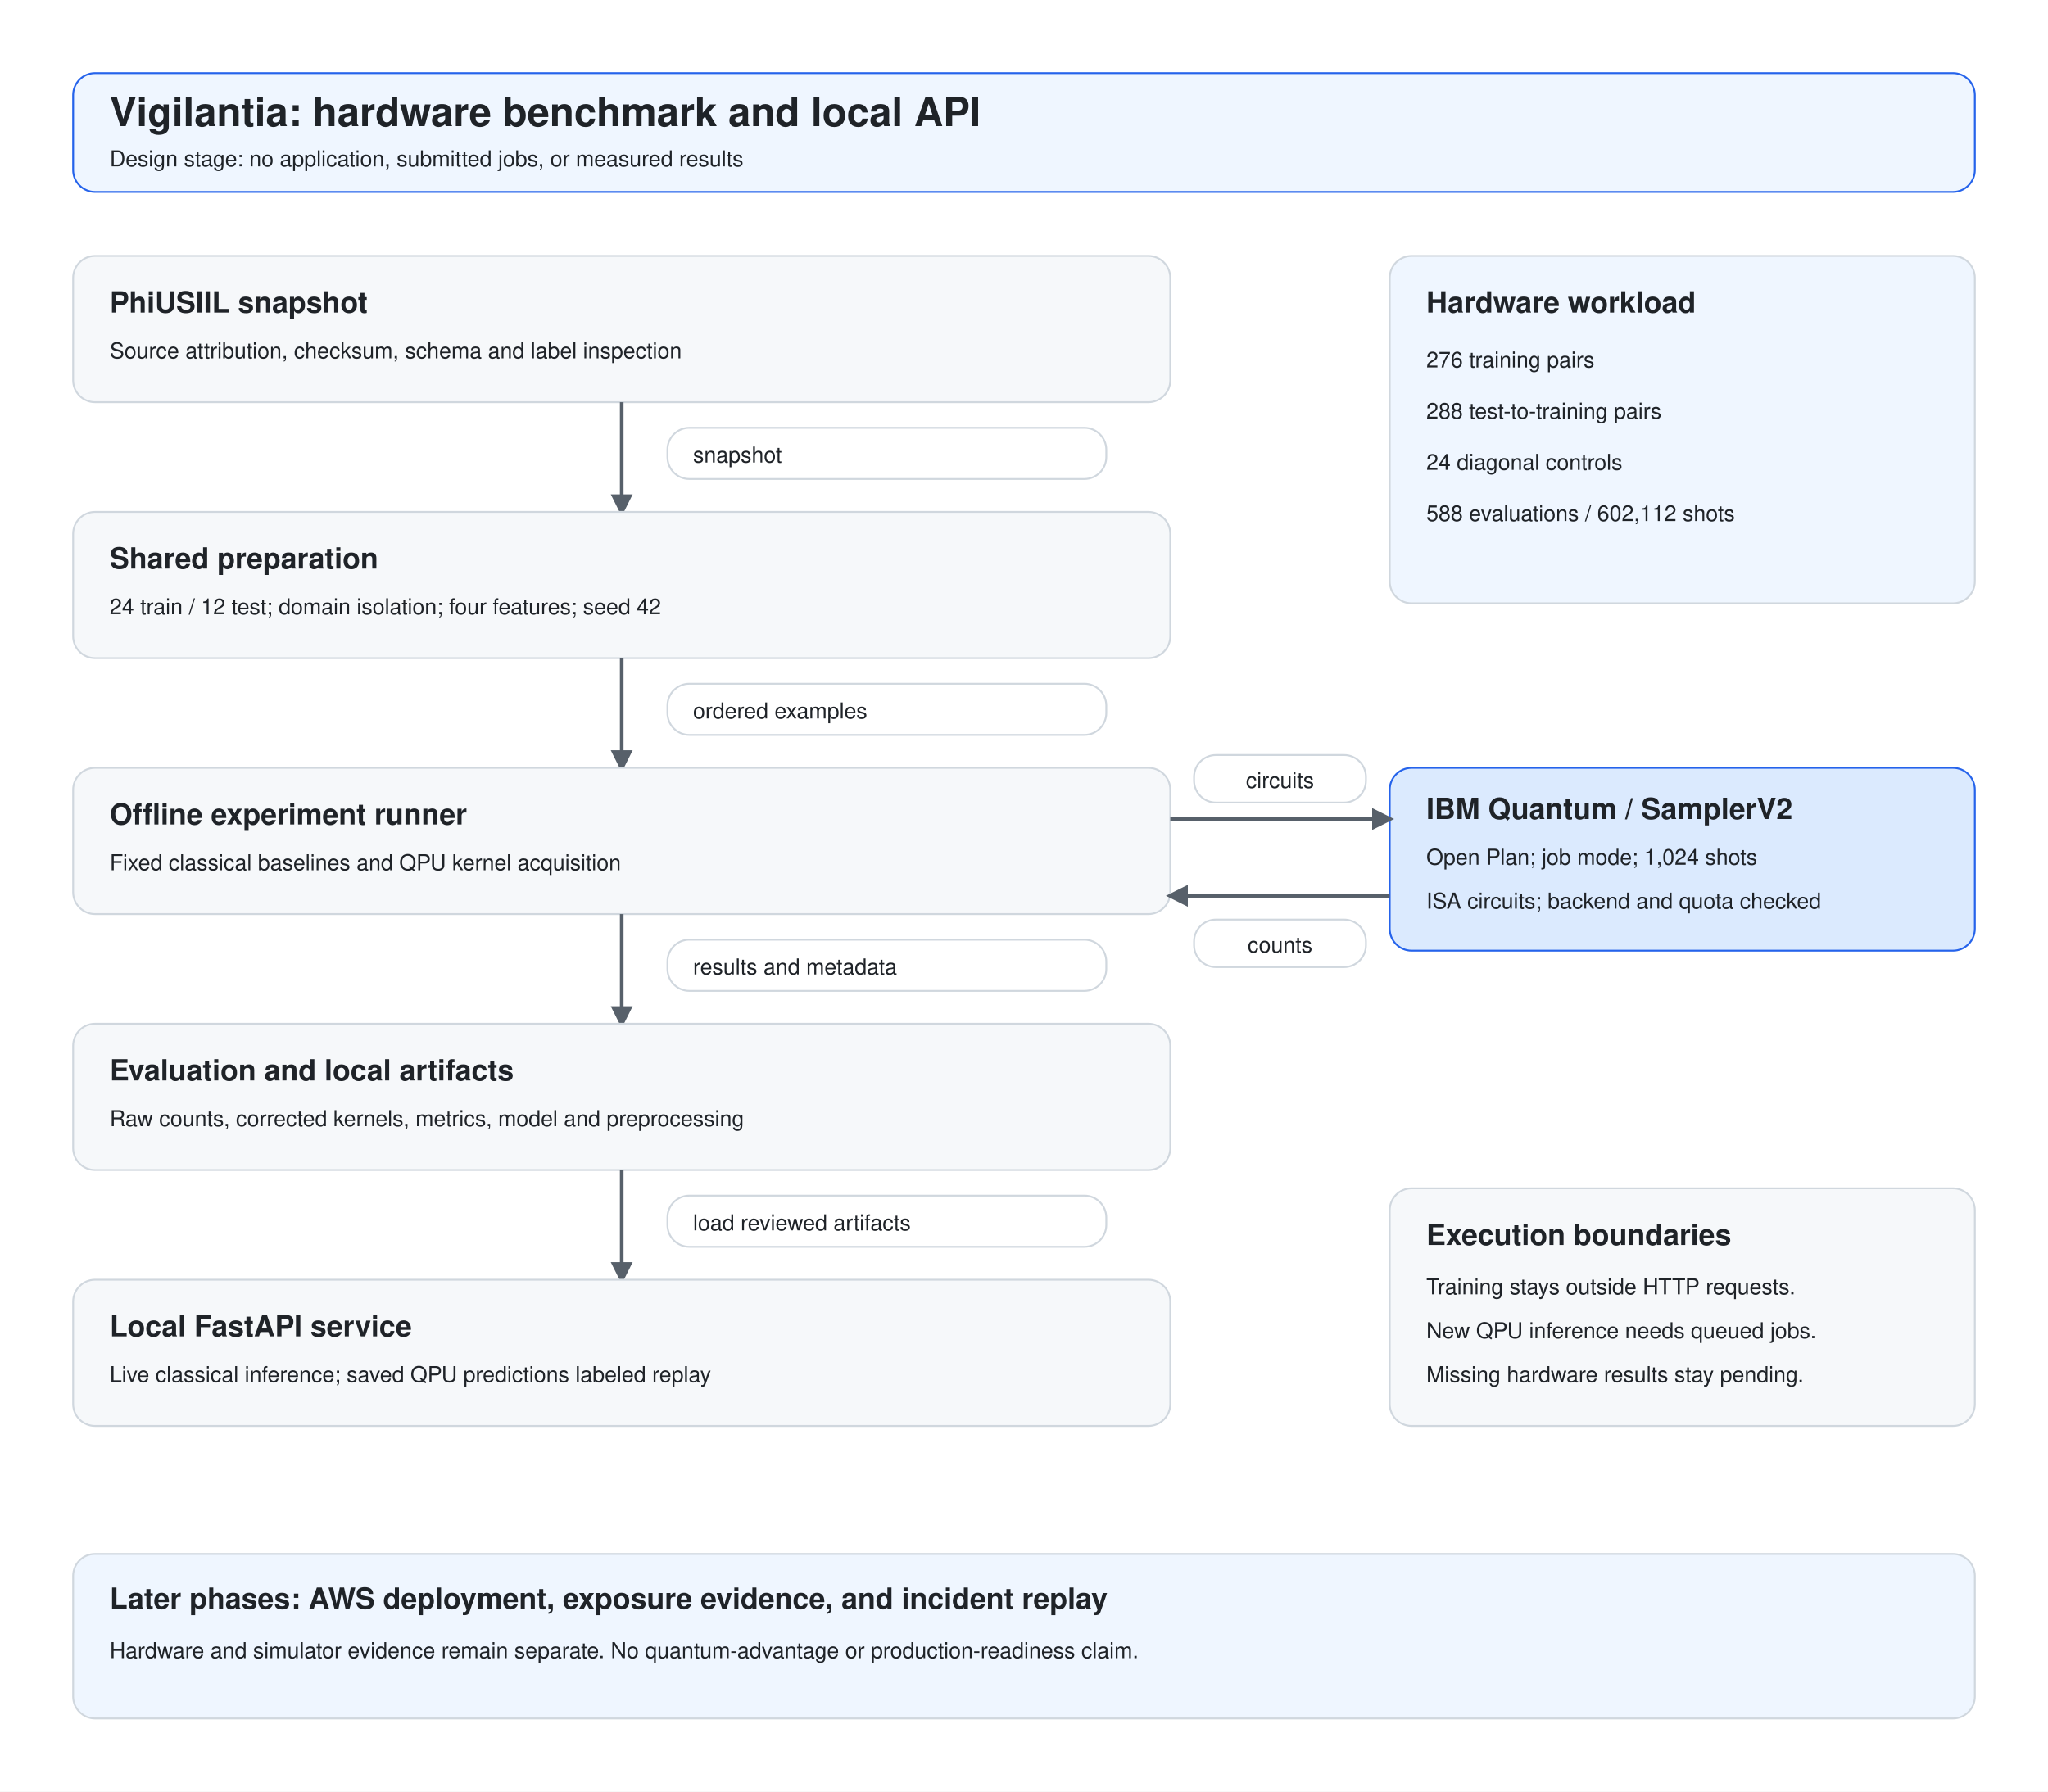
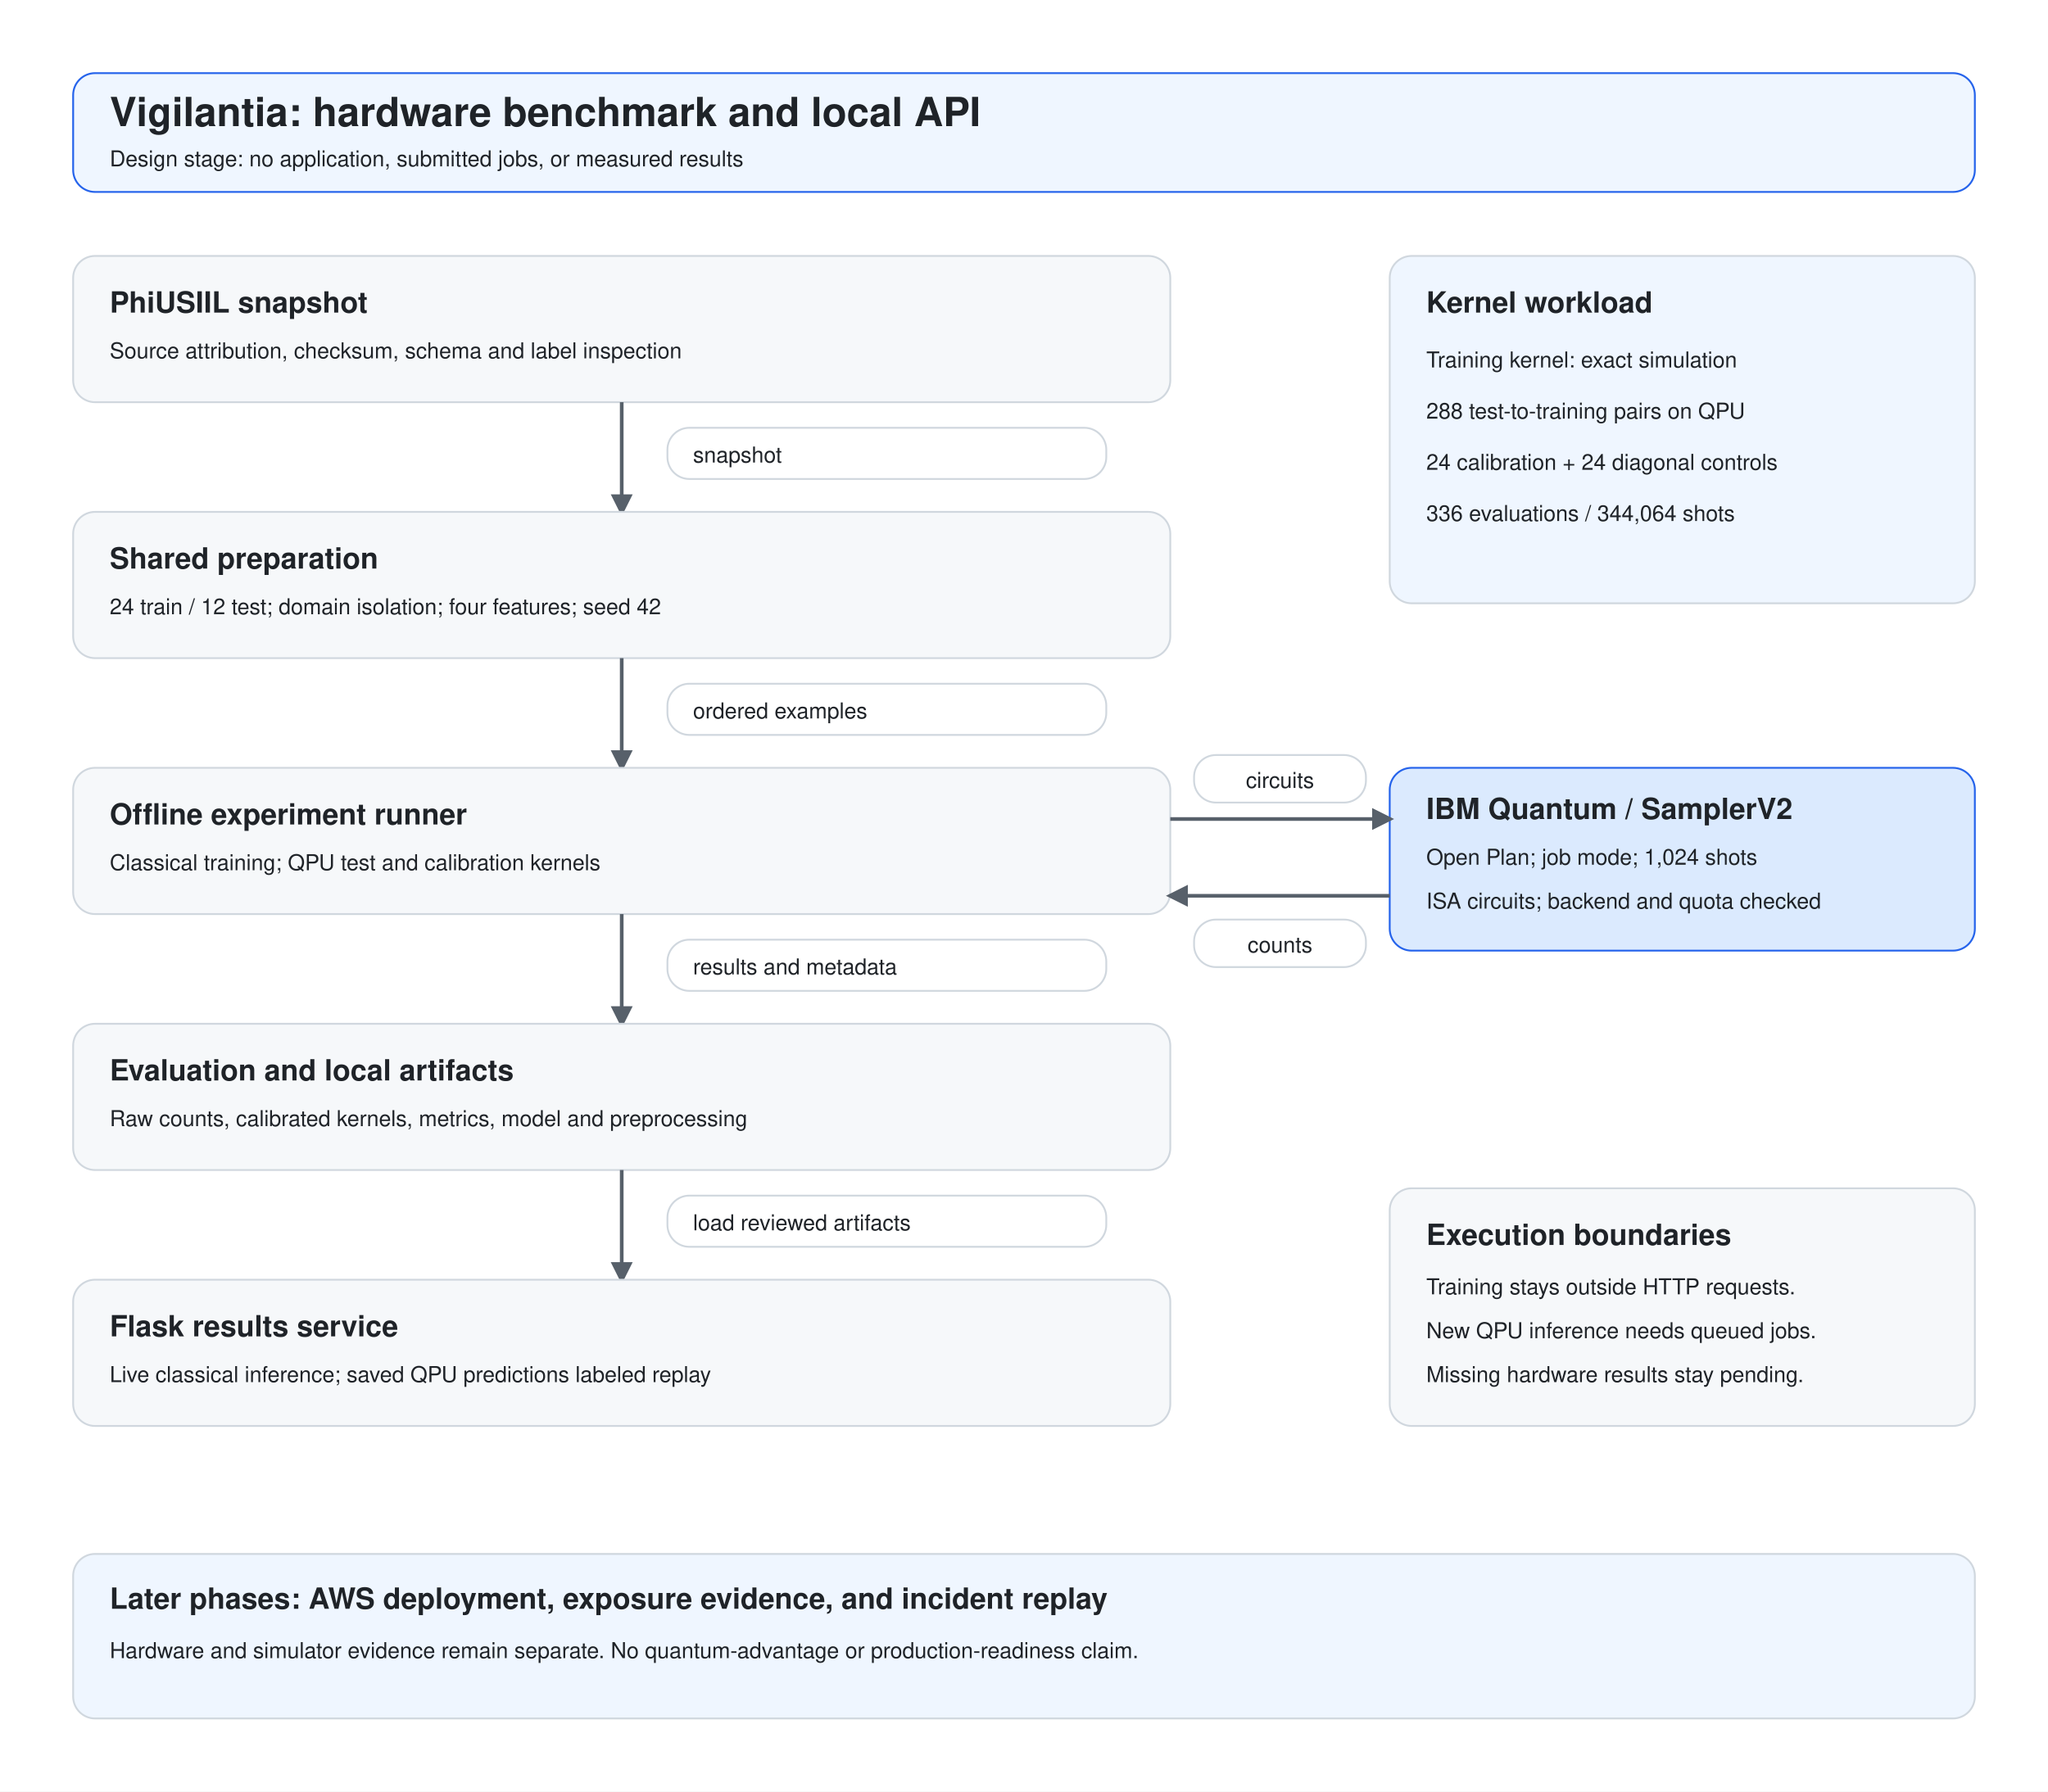
<svg xmlns="http://www.w3.org/2000/svg" viewBox="0 0 1120 980" role="img" aria-labelledby="title desc">
  <defs>
    <marker id="arrow" viewBox="0 0 10 10" refX="8" refY="5" markerWidth="6" markerHeight="6" orient="auto">
      <path d="M 0 0 L 10 5 L 0 10 z" fill="#57606a" />
    </marker>
  </defs>
  <rect width="1120" height="980" fill="#ffffff" />
  <g font-family="Segoe UI, Helvetica, Arial, sans-serif" fill="#1f2328">
    <rect x="40" y="40" width="1040" height="65" rx="12" fill="#eff6ff" stroke="#2563eb" />
    <text x="60" y="69" font-size="22" font-weight="bold" text-anchor="start">Vigilantia: hardware benchmark and local API</text>
    <text x="60" y="91" font-size="12" font-weight="normal" text-anchor="start">Design stage: no application, submitted jobs, or measured results</text>
    <rect x="40" y="140" width="600" height="80" rx="12" fill="#f6f8fa" stroke="#d0d7de" />
    <text x="60" y="171" font-size="16" font-weight="bold" text-anchor="start">PhiUSIIL snapshot</text>
    <text x="60" y="196" font-size="12" font-weight="normal" text-anchor="start">Source attribution, checksum, schema and label inspection</text>
    <line x1="340" y1="220" x2="340" y2="280" stroke="#57606a" stroke-width="2" marker-end="url(#arrow)" />
    <rect x="365" y="234" width="240" height="28" rx="12" fill="#ffffff" stroke="#d0d7de" />
    <text x="379" y="253" font-size="12" font-weight="normal" text-anchor="start">snapshot</text>
    <rect x="40" y="280" width="600" height="80" rx="12" fill="#f6f8fa" stroke="#d0d7de" />
    <text x="60" y="311" font-size="16" font-weight="bold" text-anchor="start">Shared preparation</text>
    <text x="60" y="336" font-size="12" font-weight="normal" text-anchor="start">24 train / 12 test; domain isolation; four features; seed 42</text>
    <line x1="340" y1="360" x2="340" y2="420" stroke="#57606a" stroke-width="2" marker-end="url(#arrow)" />
    <rect x="365" y="374" width="240" height="28" rx="12" fill="#ffffff" stroke="#d0d7de" />
    <text x="379" y="393" font-size="12" font-weight="normal" text-anchor="start">ordered examples</text>
    <rect x="40" y="420" width="600" height="80" rx="12" fill="#f6f8fa" stroke="#d0d7de" />
    <text x="60" y="451" font-size="16" font-weight="bold" text-anchor="start">Offline experiment runner</text>
-     <text x="60" y="476" font-size="12" font-weight="normal" text-anchor="start">Fixed classical baselines and QPU kernel acquisition</text>
+     <text x="60" y="476" font-size="12" font-weight="normal" text-anchor="start">Classical training; QPU test and calibration kernels</text>
    <line x1="340" y1="500" x2="340" y2="560" stroke="#57606a" stroke-width="2" marker-end="url(#arrow)" />
    <rect x="365" y="514" width="240" height="28" rx="12" fill="#ffffff" stroke="#d0d7de" />
    <text x="379" y="533" font-size="12" font-weight="normal" text-anchor="start">results and metadata</text>
    <rect x="40" y="560" width="600" height="80" rx="12" fill="#f6f8fa" stroke="#d0d7de" />
    <text x="60" y="591" font-size="16" font-weight="bold" text-anchor="start">Evaluation and local artifacts</text>
-     <text x="60" y="616" font-size="12" font-weight="normal" text-anchor="start">Raw counts, corrected kernels, metrics, model and preprocessing</text>
+     <text x="60" y="616" font-size="12" font-weight="normal" text-anchor="start">Raw counts, calibrated kernels, metrics, model and preprocessing</text>
    <line x1="340" y1="640" x2="340" y2="700" stroke="#57606a" stroke-width="2" marker-end="url(#arrow)" />
    <rect x="365" y="654" width="240" height="28" rx="12" fill="#ffffff" stroke="#d0d7de" />
    <text x="379" y="673" font-size="12" font-weight="normal" text-anchor="start">load reviewed artifacts</text>
    <rect x="40" y="700" width="600" height="80" rx="12" fill="#f6f8fa" stroke="#d0d7de" />
-     <text x="60" y="731" font-size="16" font-weight="bold" text-anchor="start">Local FastAPI service</text>
+     <text x="60" y="731" font-size="16" font-weight="bold" text-anchor="start">Flask results service</text>
    <text x="60" y="756" font-size="12" font-weight="normal" text-anchor="start">Live classical inference; saved QPU predictions labeled replay</text>
    <rect x="760" y="420" width="320" height="100" rx="12" fill="#dbeafe" stroke="#2563eb" />
    <text x="780" y="448" font-size="16" font-weight="bold" text-anchor="start">IBM Quantum / SamplerV2</text>
    <text x="780" y="473" font-size="12" font-weight="normal" text-anchor="start">Open Plan; job mode; 1,024 shots</text>
    <text x="780" y="497" font-size="12" font-weight="normal" text-anchor="start">ISA circuits; backend and quota checked</text>
    <line x1="640" y1="448" x2="760" y2="448" stroke="#57606a" stroke-width="2" marker-end="url(#arrow)" />
    <rect x="653" y="413" width="94" height="26" rx="12" fill="#ffffff" stroke="#d0d7de" />
    <text x="700" y="431" font-size="12" font-weight="normal" text-anchor="middle">circuits</text>
    <line x1="760" y1="490" x2="640" y2="490" stroke="#57606a" stroke-width="2" marker-end="url(#arrow)" />
    <rect x="653" y="503" width="94" height="26" rx="12" fill="#ffffff" stroke="#d0d7de" />
    <text x="700" y="521" font-size="12" font-weight="normal" text-anchor="middle">counts</text>
    <rect x="760" y="140" width="320" height="190" rx="12" fill="#eff6ff" stroke="#d0d7de" />
-     <text x="780" y="171" font-size="16" font-weight="bold" text-anchor="start">Hardware workload</text>
-     <text x="780" y="201" font-size="12" font-weight="normal" text-anchor="start">276 training pairs</text>
-     <text x="780" y="229" font-size="12" font-weight="normal" text-anchor="start">288 test-to-training pairs</text>
-     <text x="780" y="257" font-size="12" font-weight="normal" text-anchor="start">24 diagonal controls</text>
-     <text x="780" y="285" font-size="12" font-weight="normal" text-anchor="start">588 evaluations / 602,112 shots</text>
+     <text x="780" y="171" font-size="16" font-weight="bold" text-anchor="start">Kernel workload</text>
+     <text x="780" y="201" font-size="12" font-weight="normal" text-anchor="start">Training kernel: exact simulation</text>
+     <text x="780" y="229" font-size="12" font-weight="normal" text-anchor="start">288 test-to-training pairs on QPU</text>
+     <text x="780" y="257" font-size="12" font-weight="normal" text-anchor="start">24 calibration + 24 diagonal controls</text>
+     <text x="780" y="285" font-size="12" font-weight="normal" text-anchor="start">336 evaluations / 344,064 shots</text>
    <rect x="760" y="650" width="320" height="130" rx="12" fill="#f6f8fa" stroke="#d0d7de" />
    <text x="780" y="681" font-size="16" font-weight="bold" text-anchor="start">Execution boundaries</text>
    <text x="780" y="708" font-size="12" font-weight="normal" text-anchor="start">Training stays outside HTTP requests.</text>
    <text x="780" y="732" font-size="12" font-weight="normal" text-anchor="start">New QPU inference needs queued jobs.</text>
    <text x="780" y="756" font-size="12" font-weight="normal" text-anchor="start">Missing hardware results stay pending.</text>
    <rect x="40" y="850" width="1040" height="90" rx="12" fill="#eff6ff" stroke="#d0d7de" />
    <text x="60" y="880" font-size="16" font-weight="bold" text-anchor="start">Later phases: AWS deployment, exposure evidence, and incident replay</text>
    <text x="60" y="907" font-size="12" font-weight="normal" text-anchor="start">Hardware and simulator evidence remain separate. No quantum-advantage or production-readiness claim.</text>
  </g>
</svg>
